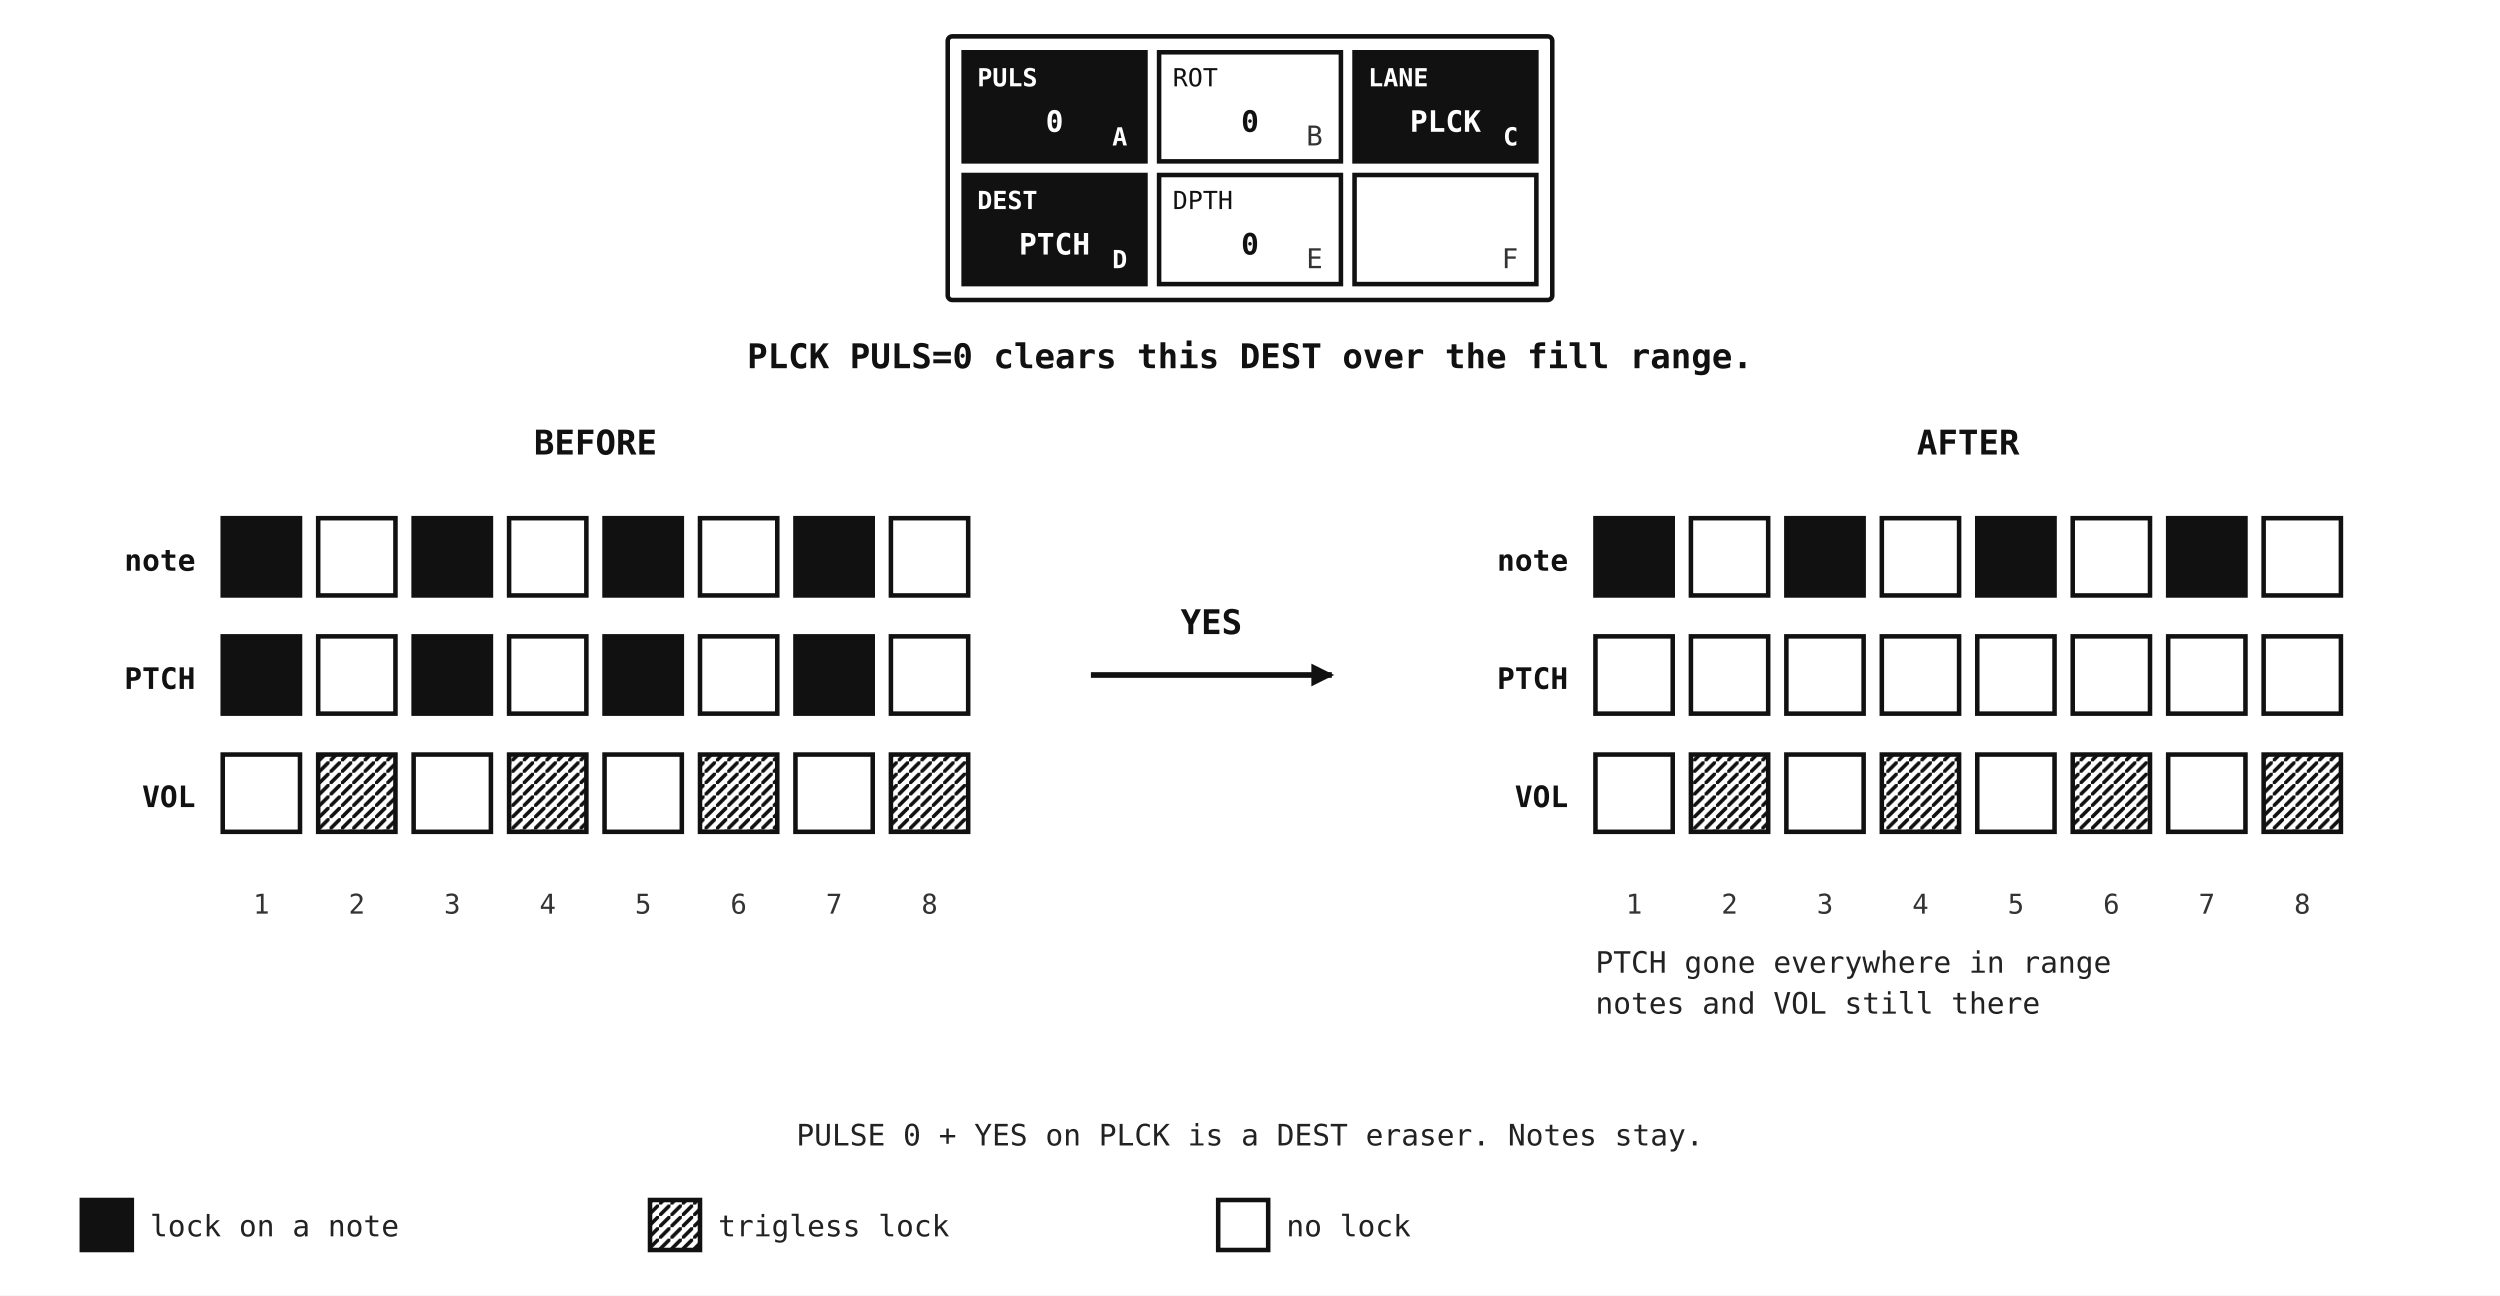
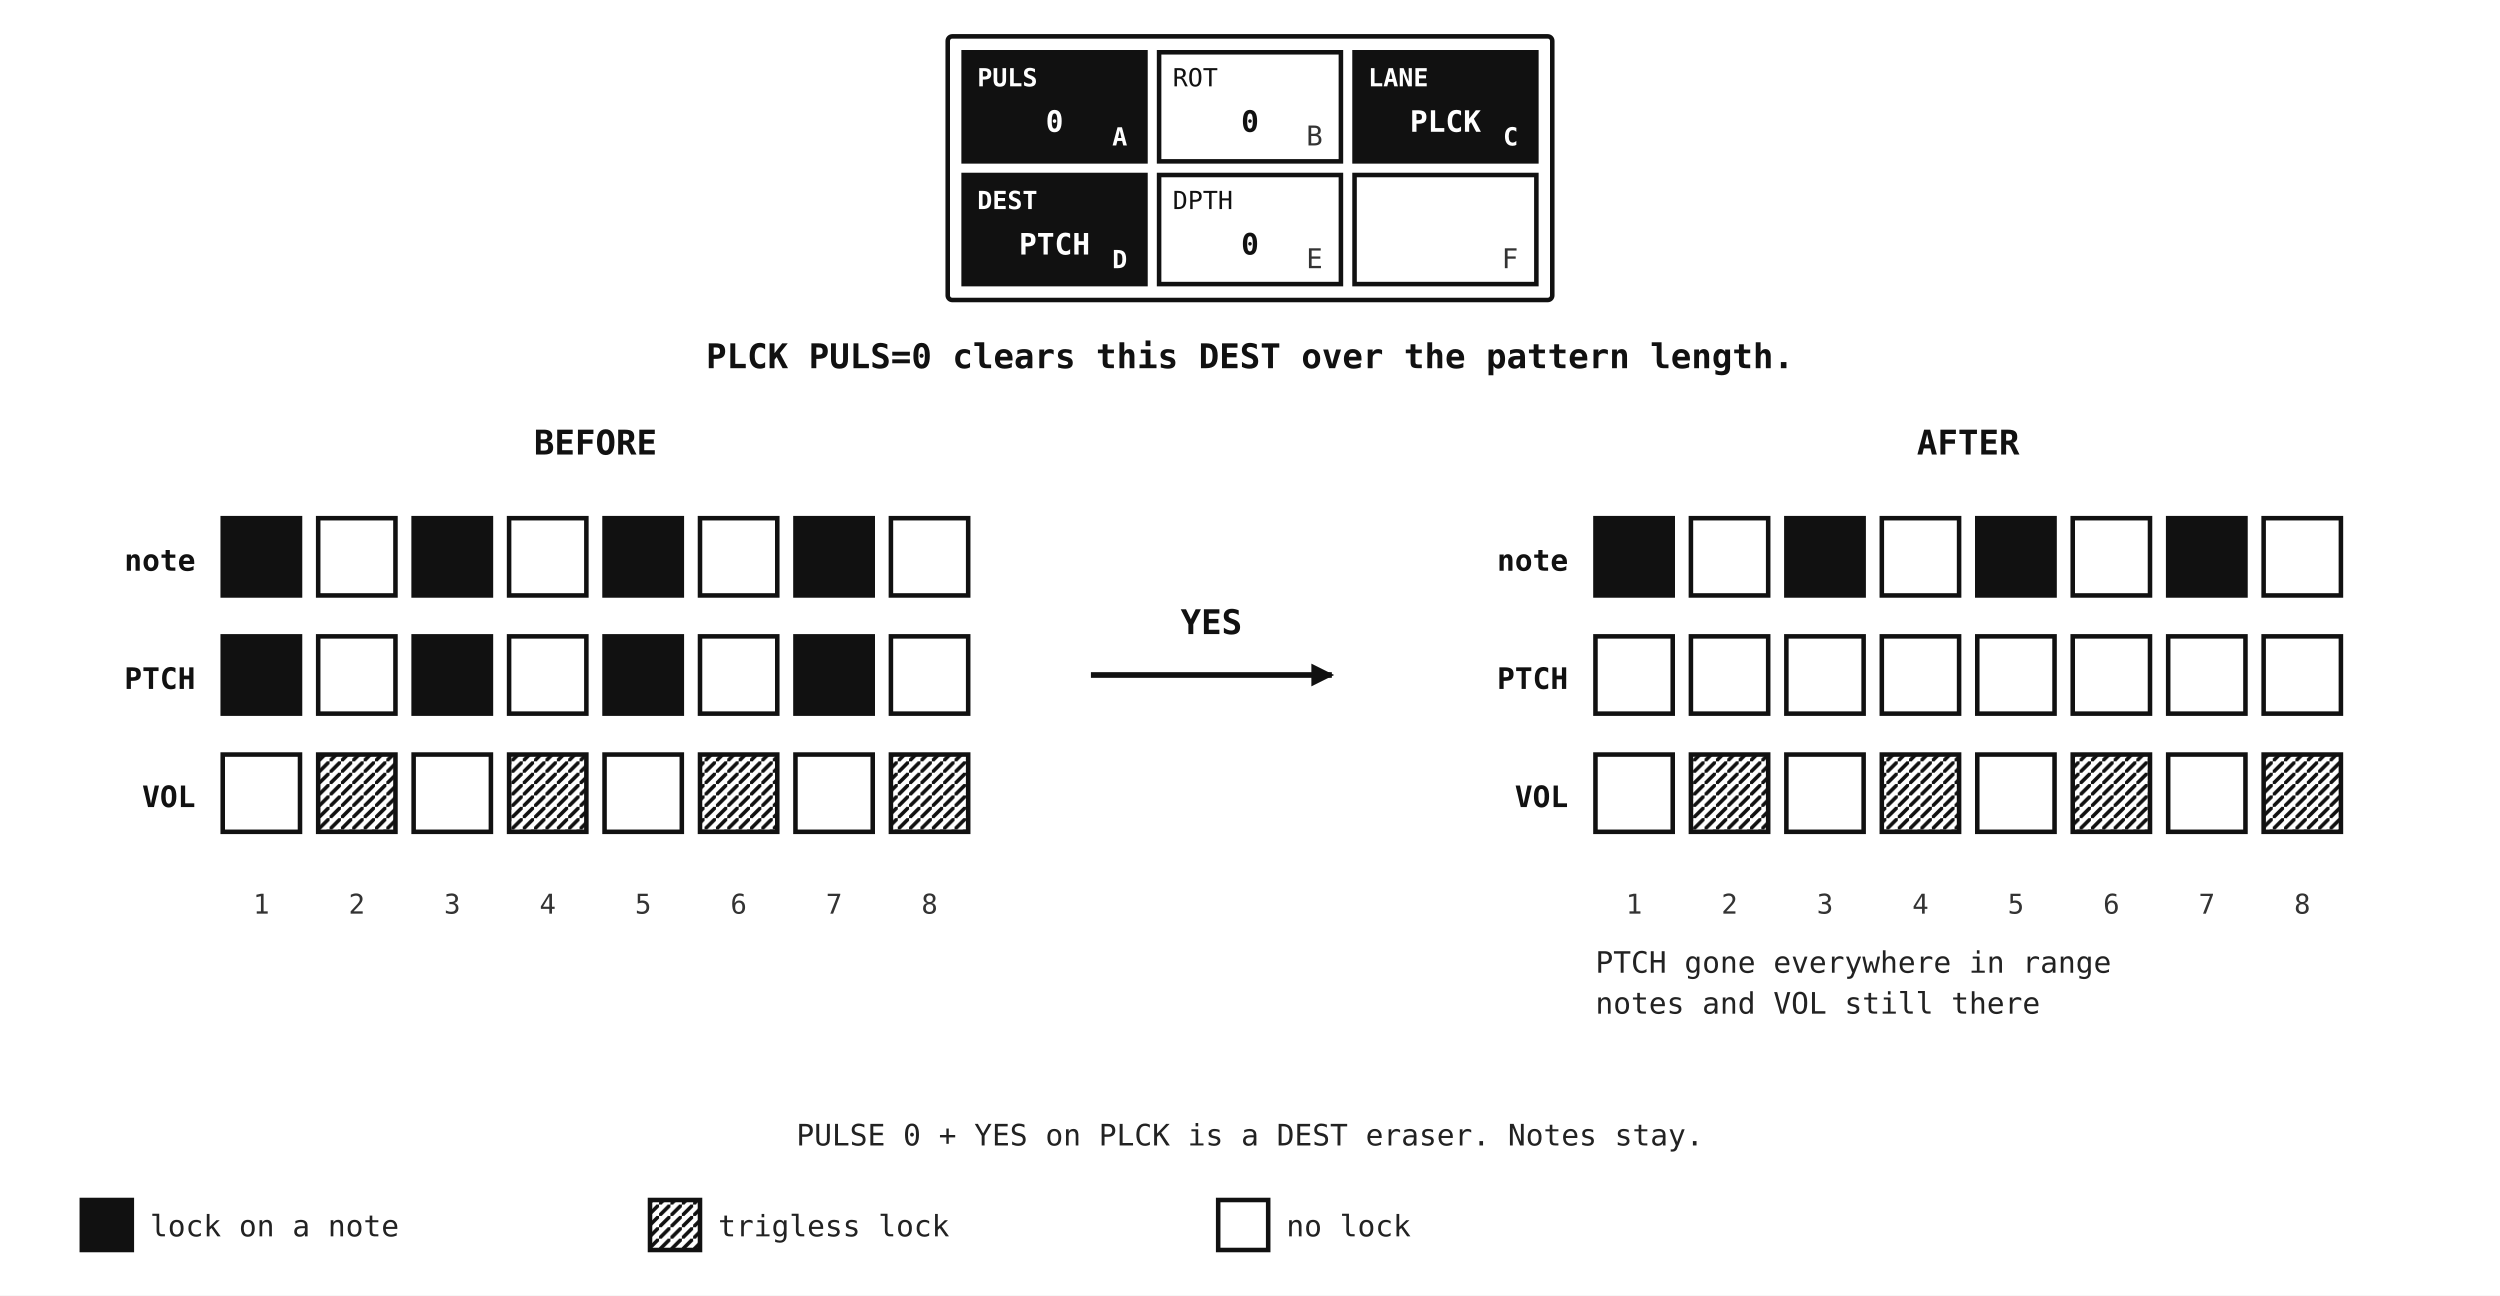
<svg xmlns="http://www.w3.org/2000/svg" viewBox="0 0 1100 570" width="1100" height="570" role="img">
  <rect width="1100" height="570" fill="#fff" />
  <defs>
    <pattern id="hatch" patternUnits="userSpaceOnUse" width="5" height="5">
      <path d="M0 5 L5 0" stroke="#111" stroke-width="1.6" />
    </pattern>
    <marker id="a" markerUnits="userSpaceOnUse" viewBox="0 0 10 10" refX="9" refY="5" markerWidth="10" markerHeight="10" orient="auto">
      <path d="M0 0 L10 5 L0 10 Z" fill="#111" />
    </marker>
  </defs>
  <style>
    .t { font: 15px ui-monospace, Menlo, Consolas, monospace; fill:#111; font-weight:700; }
    .t-sm { font: 13px ui-monospace, Menlo, Consolas, monospace; fill:#222; }
    .t-xs { font: 12px ui-monospace, Menlo, Consolas, monospace; fill:#333; }
    .lab { font: 13px ui-monospace, Menlo, Consolas, monospace; fill:#111; font-weight:700; }
    .kn { font: 11px ui-monospace, Menlo, Consolas, monospace; fill:#111; }
    .kn-inv { font: 11px ui-monospace, Menlo, Consolas, monospace; fill:#fff; font-weight:700; }
    .kn-val { font: 13px ui-monospace, Menlo, Consolas, monospace; fill:#111; font-weight:700; }
    .kn-val-inv { font: 13px ui-monospace, Menlo, Consolas, monospace; fill:#fff; font-weight:700; }
    .arr { fill:none; stroke:#111; stroke-width:2.5; marker-end:url(#a); }
    .panel { fill:#fff; stroke:#111; stroke-width:2; }
  </style>
  <rect class="panel" x="417" y="16" width="266" height="116" rx="2" />
  <rect x="424" y="23" width="80" height="48" fill="#111" stroke="#111" stroke-width="2" />
  <text class="kn-inv" x="430" y="38">PULS</text>
  <text class="kn-val-inv" x="464.0" y="58" text-anchor="middle">0</text>
  <text class="kn-inv" x="496" y="64" text-anchor="end">A</text>
  <rect x="510" y="23" width="80" height="48" fill="#fff" stroke="#111" stroke-width="2" />
  <text class="kn" x="516" y="38">ROT</text>
  <text class="kn-val" x="550.0" y="58" text-anchor="middle">0</text>
  <text class="t-xs" x="582" y="64" text-anchor="end">B</text>
  <rect x="596" y="23" width="80" height="48" fill="#111" stroke="#111" stroke-width="2" />
  <text class="kn-inv" x="602" y="38">LANE</text>
  <text class="kn-val-inv" x="636.0" y="58" text-anchor="middle">PLCK</text>
  <text class="kn-inv" x="668" y="64" text-anchor="end">C</text>
  <rect x="424" y="77" width="80" height="48" fill="#111" stroke="#111" stroke-width="2" />
  <text class="kn-inv" x="430" y="92">DEST</text>
  <text class="kn-val-inv" x="464.0" y="112" text-anchor="middle">PTCH</text>
  <text class="kn-inv" x="496" y="118" text-anchor="end">D</text>
  <rect x="510" y="77" width="80" height="48" fill="#fff" stroke="#111" stroke-width="2" />
  <text class="kn" x="516" y="92">DPTH</text>
  <text class="kn-val" x="550.0" y="112" text-anchor="middle">0</text>
  <text class="t-xs" x="582" y="118" text-anchor="end">E</text>
  <rect x="596" y="77" width="80" height="48" fill="#fff" stroke="#111" stroke-width="2" />
  <text class="t-xs" x="668" y="118" text-anchor="end">F</text>
-   <text class="t" x="550.0" y="162" text-anchor="middle">PLCK PULS=0 clears this DEST over the fill range.</text>
+   <text class="t" x="550.0" y="162" text-anchor="middle">PLCK PULS=0 clears this DEST over the pattern length.</text>
  <text class="t" x="262.0" y="200" text-anchor="middle">BEFORE</text>
  <text class="lab" x="86" y="251.12" text-anchor="end">note</text>
  <rect x="98" y="228" width="34" height="34" fill="#111" stroke="#111" stroke-width="2" />
  <rect x="140" y="228" width="34" height="34" fill="#fff" stroke="#111" stroke-width="2" />
  <rect x="182" y="228" width="34" height="34" fill="#111" stroke="#111" stroke-width="2" />
  <rect x="224" y="228" width="34" height="34" fill="#fff" stroke="#111" stroke-width="2" />
  <rect x="266" y="228" width="34" height="34" fill="#111" stroke="#111" stroke-width="2" />
  <rect x="308" y="228" width="34" height="34" fill="#fff" stroke="#111" stroke-width="2" />
  <rect x="350" y="228" width="34" height="34" fill="#111" stroke="#111" stroke-width="2" />
  <rect x="392" y="228" width="34" height="34" fill="#fff" stroke="#111" stroke-width="2" />
  <text class="lab" x="86" y="303.12" text-anchor="end">PTCH</text>
  <rect x="98" y="280" width="34" height="34" fill="#111" stroke="#111" stroke-width="2" />
  <rect x="140" y="280" width="34" height="34" fill="#fff" stroke="#111" stroke-width="2" />
  <rect x="182" y="280" width="34" height="34" fill="#111" stroke="#111" stroke-width="2" />
  <rect x="224" y="280" width="34" height="34" fill="#fff" stroke="#111" stroke-width="2" />
  <rect x="266" y="280" width="34" height="34" fill="#111" stroke="#111" stroke-width="2" />
  <rect x="308" y="280" width="34" height="34" fill="#fff" stroke="#111" stroke-width="2" />
  <rect x="350" y="280" width="34" height="34" fill="#111" stroke="#111" stroke-width="2" />
  <rect x="392" y="280" width="34" height="34" fill="#fff" stroke="#111" stroke-width="2" />
  <text class="lab" x="86" y="355.12" text-anchor="end">VOL</text>
  <rect x="98" y="332" width="34" height="34" fill="#fff" stroke="#111" stroke-width="2" />
  <rect x="140" y="332" width="34" height="34" fill="url(#hatch)" stroke="#111" stroke-width="2" />
  <rect x="182" y="332" width="34" height="34" fill="#fff" stroke="#111" stroke-width="2" />
  <rect x="224" y="332" width="34" height="34" fill="url(#hatch)" stroke="#111" stroke-width="2" />
  <rect x="266" y="332" width="34" height="34" fill="#fff" stroke="#111" stroke-width="2" />
  <rect x="308" y="332" width="34" height="34" fill="url(#hatch)" stroke="#111" stroke-width="2" />
  <rect x="350" y="332" width="34" height="34" fill="#fff" stroke="#111" stroke-width="2" />
  <rect x="392" y="332" width="34" height="34" fill="url(#hatch)" stroke="#111" stroke-width="2" />
  <text class="t-xs" x="115.0" y="402" text-anchor="middle">1</text>
  <text class="t-xs" x="157.0" y="402" text-anchor="middle">2</text>
  <text class="t-xs" x="199.0" y="402" text-anchor="middle">3</text>
  <text class="t-xs" x="241.0" y="402" text-anchor="middle">4</text>
  <text class="t-xs" x="283.0" y="402" text-anchor="middle">5</text>
  <text class="t-xs" x="325.0" y="402" text-anchor="middle">6</text>
  <text class="t-xs" x="367.0" y="402" text-anchor="middle">7</text>
  <text class="t-xs" x="409.0" y="402" text-anchor="middle">8</text>
  <text class="t" x="866.0" y="200" text-anchor="middle">AFTER</text>
  <text class="lab" x="690" y="251.12" text-anchor="end">note</text>
  <rect x="702" y="228" width="34" height="34" fill="#111" stroke="#111" stroke-width="2" />
  <rect x="744" y="228" width="34" height="34" fill="#fff" stroke="#111" stroke-width="2" />
  <rect x="786" y="228" width="34" height="34" fill="#111" stroke="#111" stroke-width="2" />
  <rect x="828" y="228" width="34" height="34" fill="#fff" stroke="#111" stroke-width="2" />
  <rect x="870" y="228" width="34" height="34" fill="#111" stroke="#111" stroke-width="2" />
  <rect x="912" y="228" width="34" height="34" fill="#fff" stroke="#111" stroke-width="2" />
  <rect x="954" y="228" width="34" height="34" fill="#111" stroke="#111" stroke-width="2" />
  <rect x="996" y="228" width="34" height="34" fill="#fff" stroke="#111" stroke-width="2" />
  <text class="lab" x="690" y="303.12" text-anchor="end">PTCH</text>
  <rect x="702" y="280" width="34" height="34" fill="#fff" stroke="#111" stroke-width="2" />
  <rect x="744" y="280" width="34" height="34" fill="#fff" stroke="#111" stroke-width="2" />
  <rect x="786" y="280" width="34" height="34" fill="#fff" stroke="#111" stroke-width="2" />
  <rect x="828" y="280" width="34" height="34" fill="#fff" stroke="#111" stroke-width="2" />
  <rect x="870" y="280" width="34" height="34" fill="#fff" stroke="#111" stroke-width="2" />
  <rect x="912" y="280" width="34" height="34" fill="#fff" stroke="#111" stroke-width="2" />
  <rect x="954" y="280" width="34" height="34" fill="#fff" stroke="#111" stroke-width="2" />
  <rect x="996" y="280" width="34" height="34" fill="#fff" stroke="#111" stroke-width="2" />
  <text class="lab" x="690" y="355.12" text-anchor="end">VOL</text>
  <rect x="702" y="332" width="34" height="34" fill="#fff" stroke="#111" stroke-width="2" />
  <rect x="744" y="332" width="34" height="34" fill="url(#hatch)" stroke="#111" stroke-width="2" />
  <rect x="786" y="332" width="34" height="34" fill="#fff" stroke="#111" stroke-width="2" />
  <rect x="828" y="332" width="34" height="34" fill="url(#hatch)" stroke="#111" stroke-width="2" />
  <rect x="870" y="332" width="34" height="34" fill="#fff" stroke="#111" stroke-width="2" />
  <rect x="912" y="332" width="34" height="34" fill="url(#hatch)" stroke="#111" stroke-width="2" />
  <rect x="954" y="332" width="34" height="34" fill="#fff" stroke="#111" stroke-width="2" />
  <rect x="996" y="332" width="34" height="34" fill="url(#hatch)" stroke="#111" stroke-width="2" />
  <text class="t-xs" x="719.0" y="402" text-anchor="middle">1</text>
  <text class="t-xs" x="761.0" y="402" text-anchor="middle">2</text>
  <text class="t-xs" x="803.0" y="402" text-anchor="middle">3</text>
  <text class="t-xs" x="845.0" y="402" text-anchor="middle">4</text>
  <text class="t-xs" x="887.0" y="402" text-anchor="middle">5</text>
  <text class="t-xs" x="929.0" y="402" text-anchor="middle">6</text>
  <text class="t-xs" x="971.0" y="402" text-anchor="middle">7</text>
  <text class="t-xs" x="1013.0" y="402" text-anchor="middle">8</text>
  <text class="t" x="533.0" y="279.0" text-anchor="middle">YES</text>
  <line class="arr" x1="480" y1="297.0" x2="586" y2="297.0" />
  <text class="t-sm" x="702" y="428">PTCH gone everywhere in range</text>
  <text class="t-sm" x="702" y="446">notes and VOL still there</text>
  <text class="t-sm" x="550.0" y="504" text-anchor="middle">PULSE 0 + YES on PLCK is a DEST eraser. Notes stay.</text>
  <rect x="36" y="528" width="22" height="22" fill="#111" stroke="#111" stroke-width="2" />
  <text class="t-sm" x="66" y="544">lock on a note</text>
  <rect x="286" y="528" width="22" height="22" fill="url(#hatch)" stroke="#111" stroke-width="2" />
  <text class="t-sm" x="316" y="544">trigless lock</text>
  <rect x="536" y="528" width="22" height="22" fill="#fff" stroke="#111" stroke-width="2" />
  <text class="t-sm" x="566" y="544">no lock</text>
</svg>
